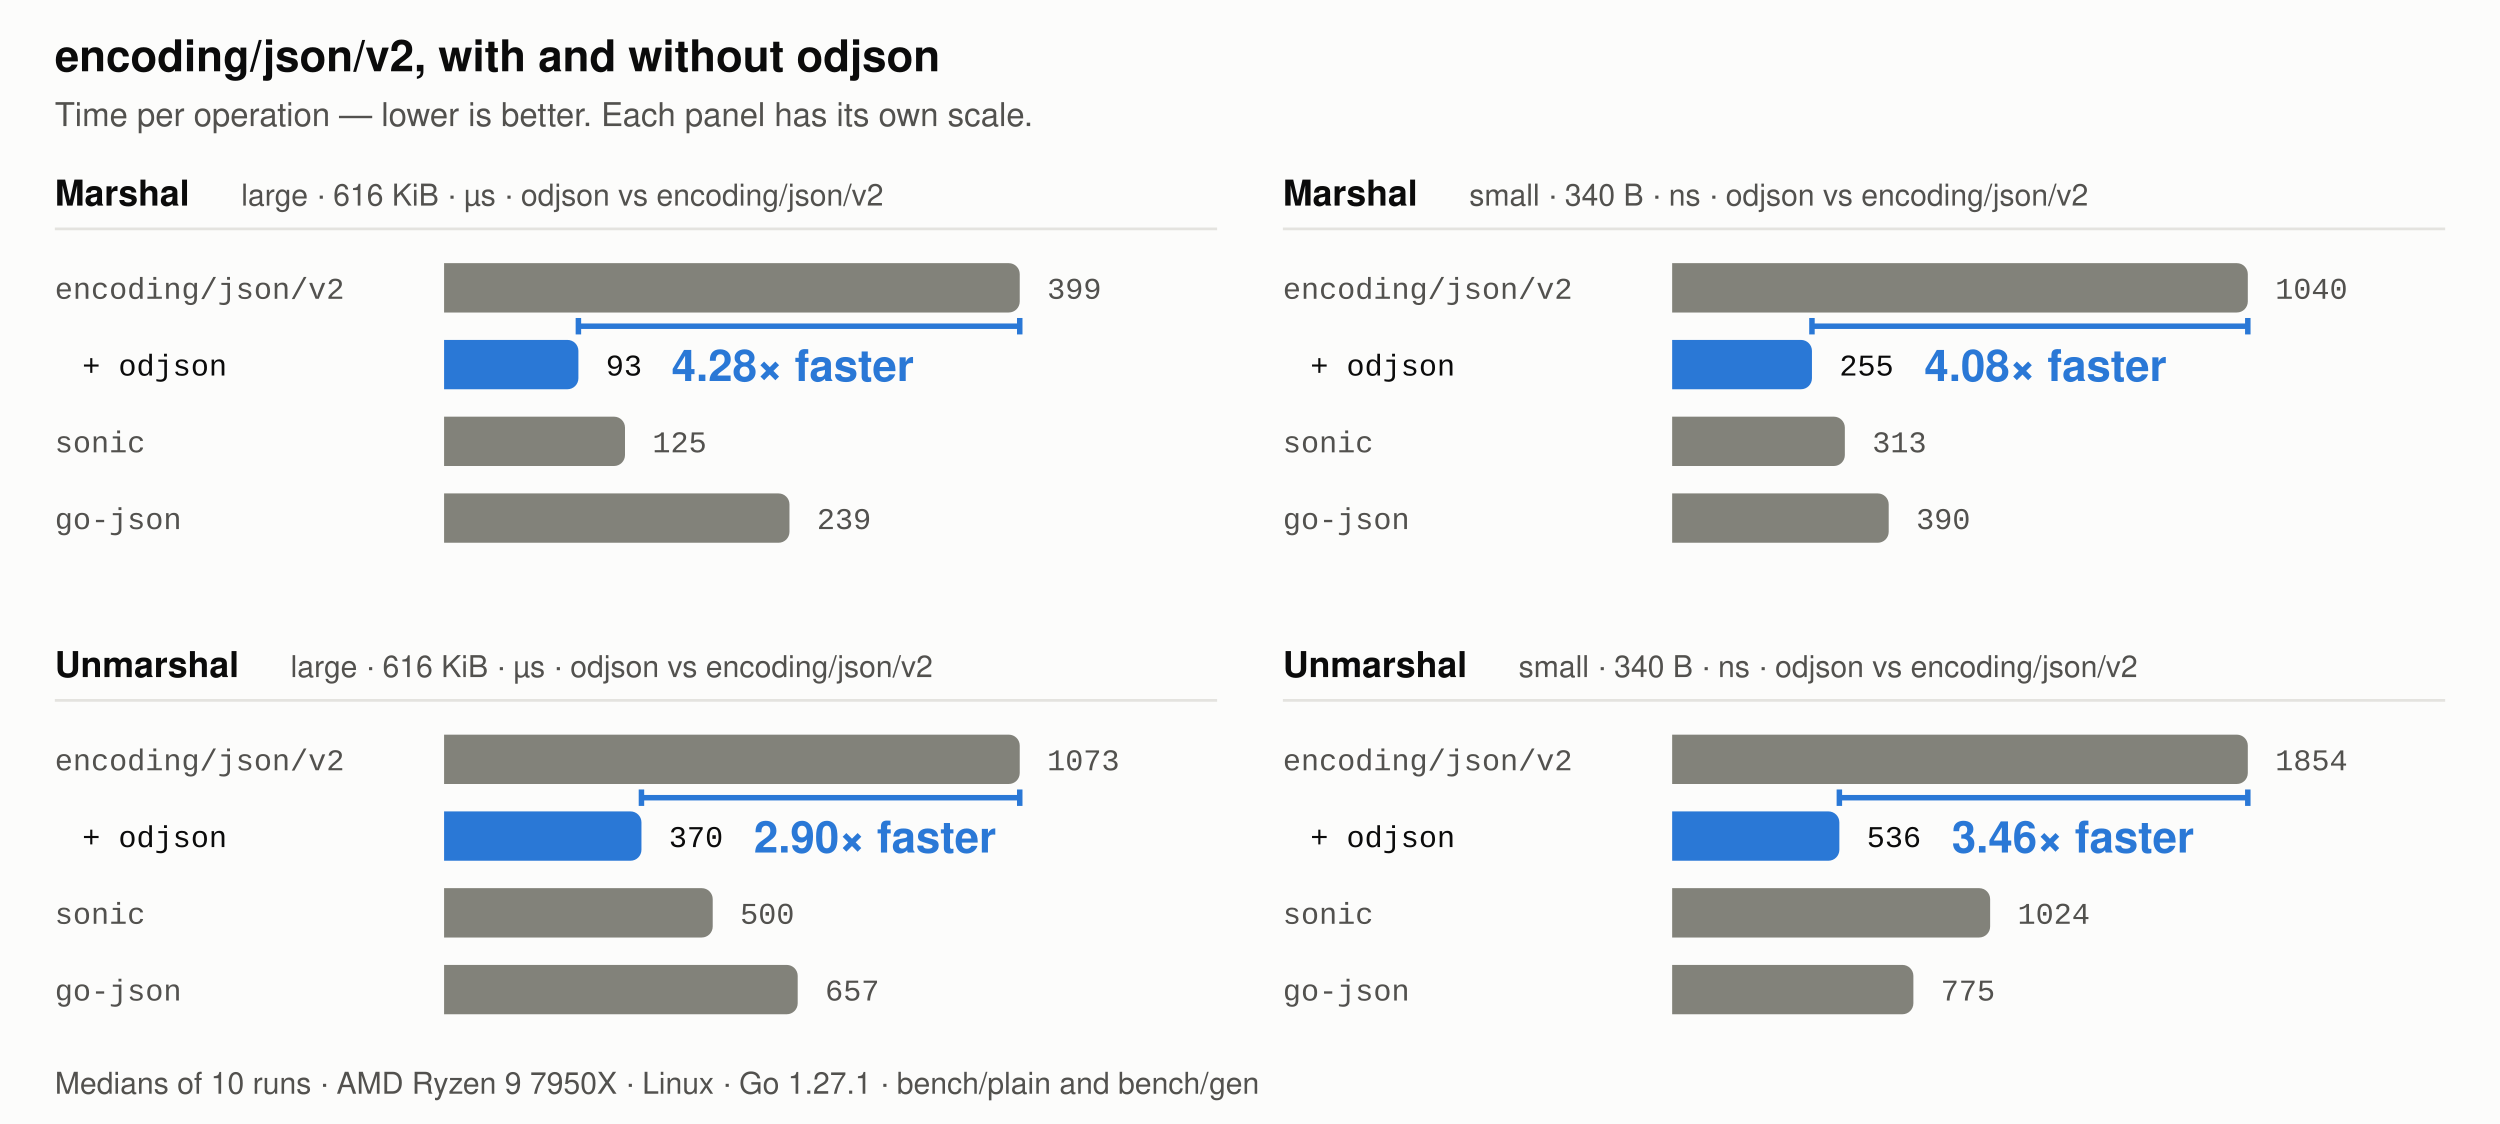
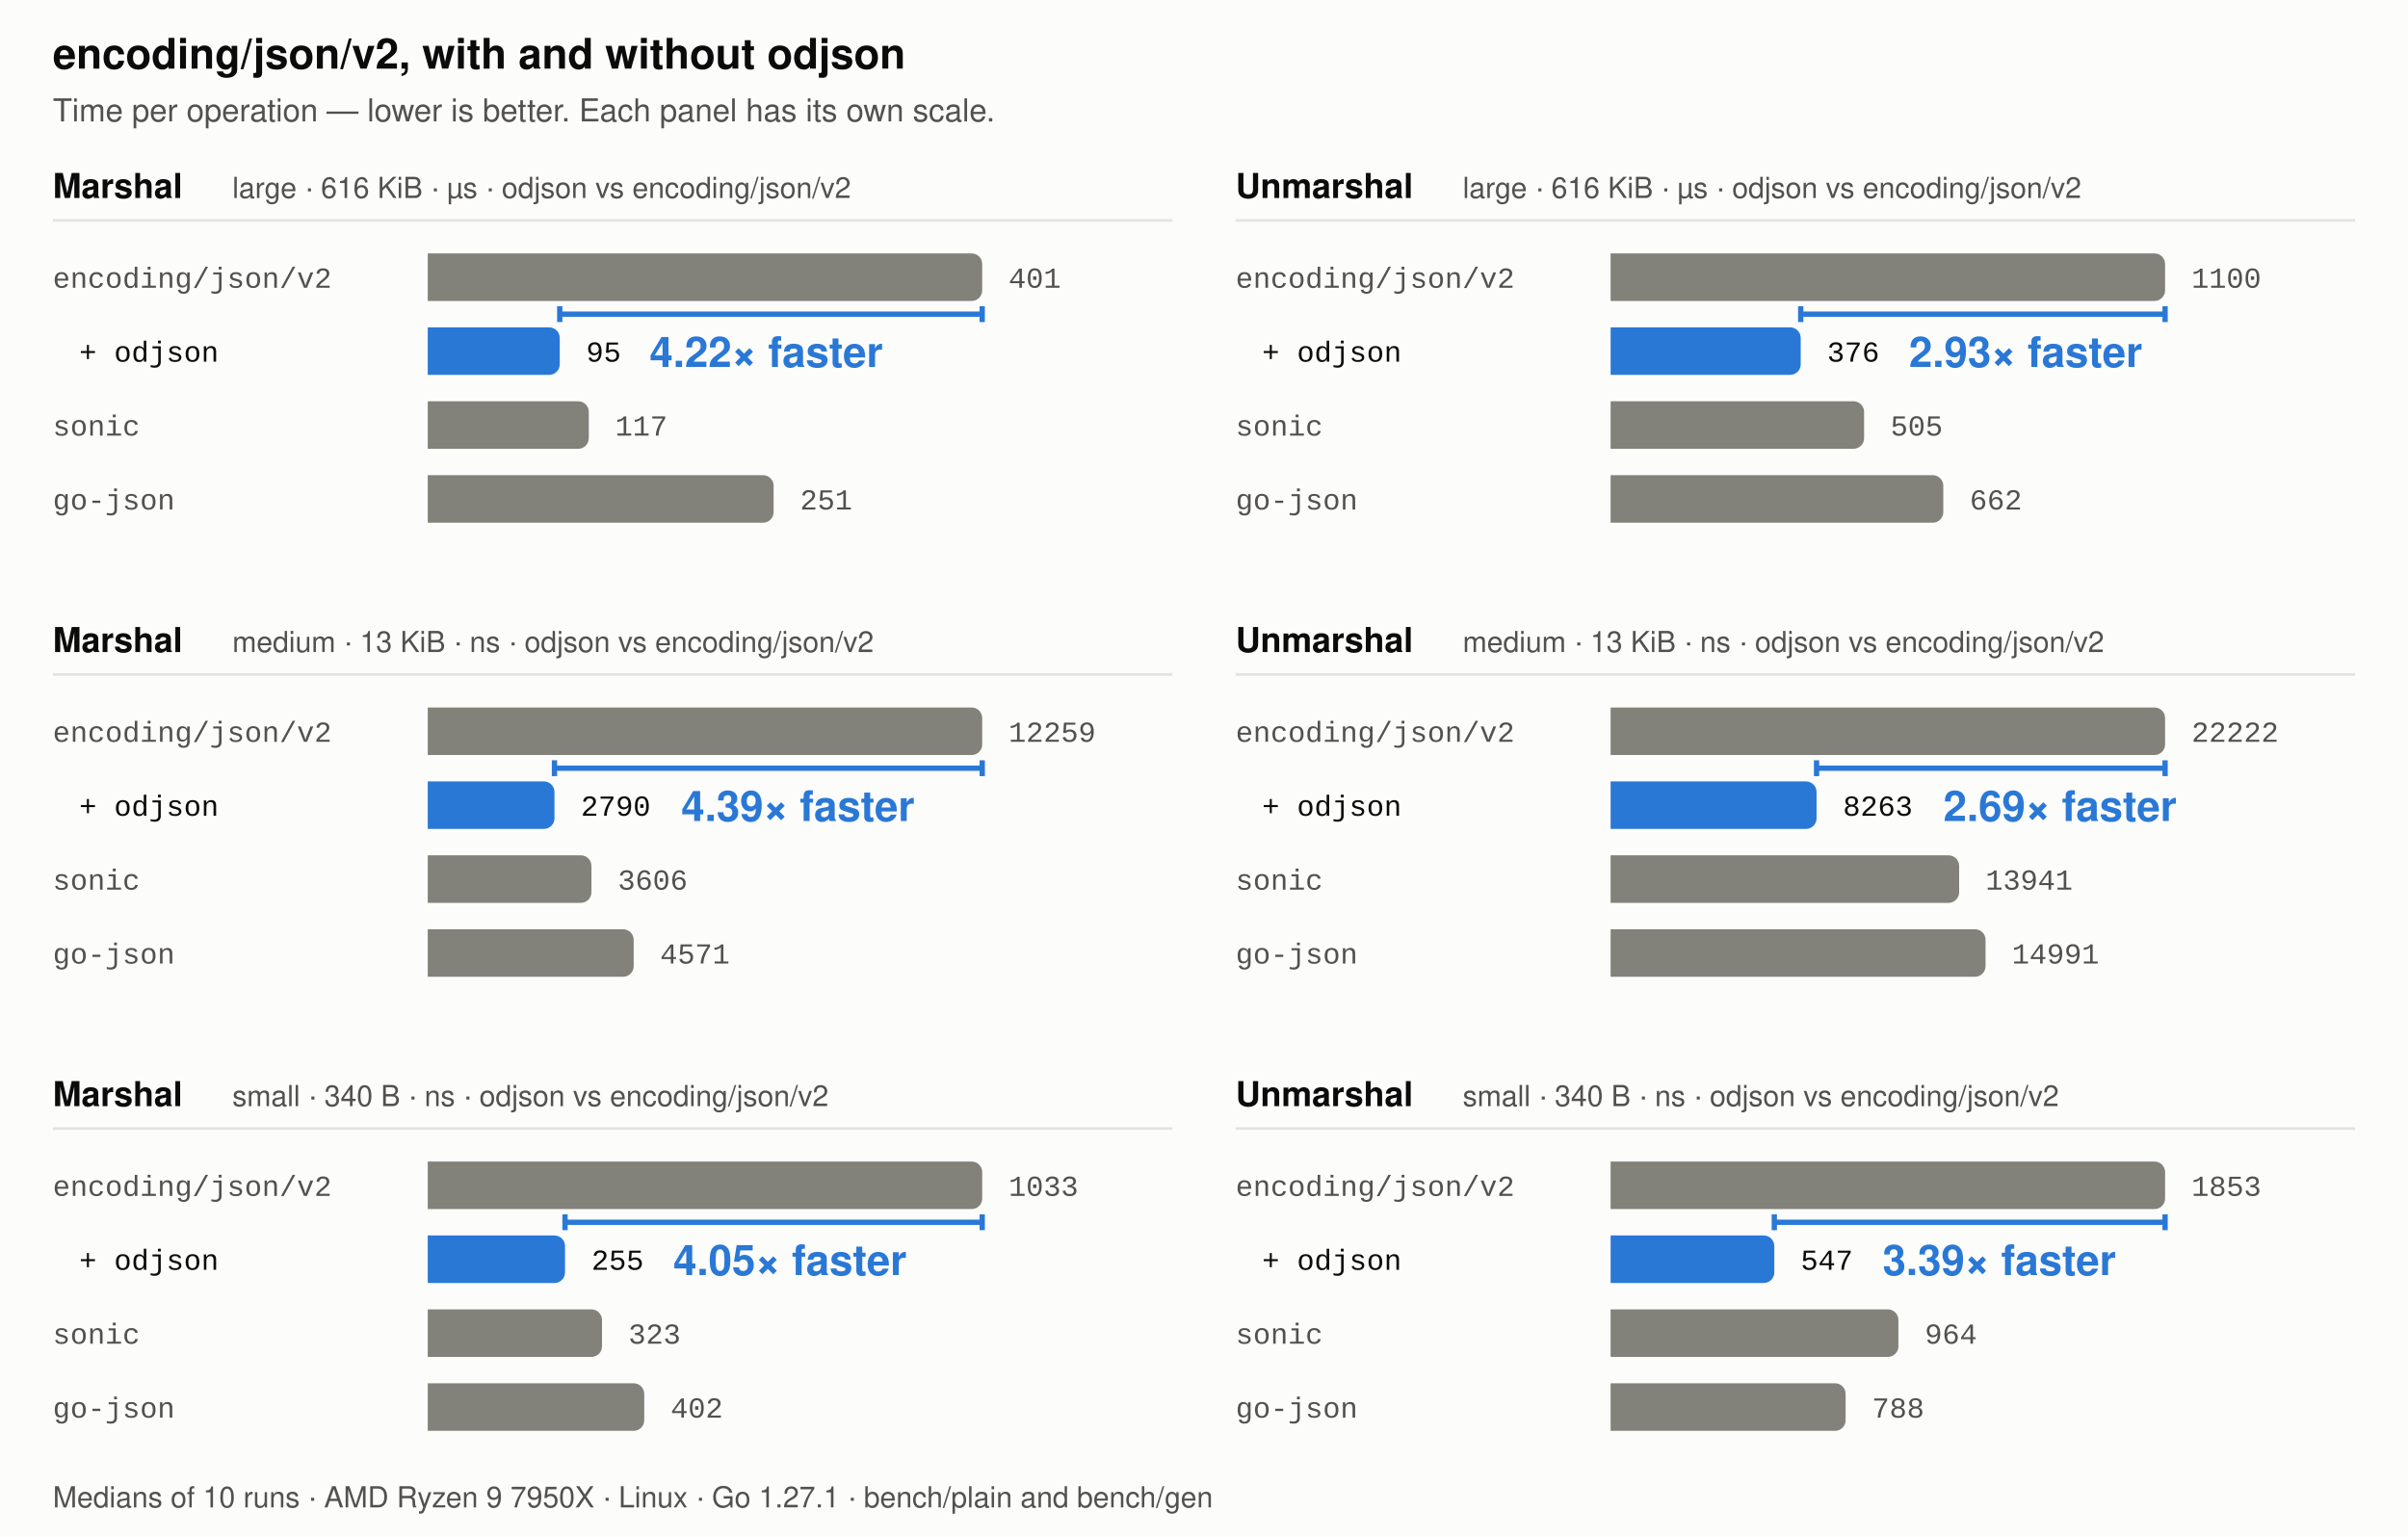
- <svg xmlns="http://www.w3.org/2000/svg" width="912" height="410" viewBox="0 0 912 410" role="img" aria-label="Benchmark comparison, lower is better. Marshal large · 616 KiB: encoding/json/v2 399 µs, + odjson 93 µs, sonic 125 µs, go-json 239 µs. Marshal small · 340 B: encoding/json/v2 1040 ns, + odjson 255 ns, sonic 313 ns, go-json 390 ns. Unmarshal large · 616 KiB: encoding/json/v2 1073 µs, + odjson 370 µs, sonic 500 µs, go-json 657 µs. Unmarshal small · 340 B: encoding/json/v2 1854 ns, + odjson 536 ns, sonic 1024 ns, go-json 775 ns.">
+ <svg xmlns="http://www.w3.org/2000/svg" width="912" height="582" viewBox="0 0 912 582" role="img" aria-label="Benchmark comparison, lower is better. Marshal large · 616 KiB: encoding/json/v2 401 µs, + odjson 95 µs, sonic 117 µs, go-json 251 µs. Marshal medium · 13 KiB: encoding/json/v2 12259 ns, + odjson 2790 ns, sonic 3606 ns, go-json 4571 ns. Marshal small · 340 B: encoding/json/v2 1033 ns, + odjson 255 ns, sonic 323 ns, go-json 402 ns. Unmarshal large · 616 KiB: encoding/json/v2 1100 µs, + odjson 376 µs, sonic 505 µs, go-json 662 µs. Unmarshal medium · 13 KiB: encoding/json/v2 22222 ns, + odjson 8263 ns, sonic 13941 ns, go-json 14991 ns. Unmarshal small · 340 B: encoding/json/v2 1853 ns, + odjson 547 ns, sonic 964 ns, go-json 788 ns.">
  <style>
text{font-family:-apple-system,BlinkMacSystemFont,"Segoe UI",Helvetica,Arial,sans-serif}
.mono{font-family:ui-monospace,SFMono-Regular,Menlo,Consolas,"Liberation Mono",monospace}
.t1{fill:#0b0b0b}.t2{fill:#52514e}
</style>
-   <rect width="912" height="410" fill="#fcfcfb" />
+   <rect width="912" height="582" fill="#fcfcfb" />
  <text class="t1" x="20" y="26" font-size="16" font-weight="600">encoding/json/v2, with and without odjson</text>
  <text class="t2" x="20" y="46" font-size="12">Time per operation — lower is better. Each panel has its own scale.</text>
  <text class="t1" x="20" y="75" font-size="13" font-weight="600">Marshal</text>
  <text class="t2" x="88" y="75" font-size="11">large · 616 KiB · µs · odjson vs encoding/json/v2</text>
  <rect x="20" y="83" width="424" height="1" fill="#e4e3df" />
  <text class="mono t2" x="20" y="109" font-size="11">encoding/json/v2</text>
  <path d="M162 96 h206 a4 4 0 0 1 4 4 v10 a4 4 0 0 1 -4 4 h-206 z" fill="#82827a" />
-   <text class="mono t2" x="382" y="109" font-size="11">399</text>
+   <text class="mono t2" x="382" y="109" font-size="11">401</text>
  <text class="mono t1" x="30" y="137" font-size="11">+ odjson</text>
-   <path d="M162 124 h45 a4 4 0 0 1 4 4 v10 a4 4 0 0 1 -4 4 h-45 z" fill="#2a78d6" />
-   <text class="mono t1" x="221" y="137" font-size="11">93</text>
-   <path d="M211 116 v6 m0 -3 H372 m0 -3 v6" stroke="#2a78d6" stroke-width="2" fill="none" />
-   <text x="245" y="139" font-size="16" font-weight="700" fill="#2a78d6">4.28× faster</text>
+   <path d="M162 124 h46 a4 4 0 0 1 4 4 v10 a4 4 0 0 1 -4 4 h-46 z" fill="#2a78d6" />
+   <text class="mono t1" x="222" y="137" font-size="11">95</text>
+   <path d="M212 116 v6 m0 -3 H372 m0 -3 v6" stroke="#2a78d6" stroke-width="2" fill="none" />
+   <text x="246" y="139" font-size="16" font-weight="700" fill="#2a78d6">4.22× faster</text>
  <text class="mono t2" x="20" y="165" font-size="11">sonic</text>
-   <path d="M162 152 h62 a4 4 0 0 1 4 4 v10 a4 4 0 0 1 -4 4 h-62 z" fill="#82827a" />
-   <text class="mono t2" x="238" y="165" font-size="11">125</text>
+   <path d="M162 152 h57 a4 4 0 0 1 4 4 v10 a4 4 0 0 1 -4 4 h-57 z" fill="#82827a" />
+   <text class="mono t2" x="233" y="165" font-size="11">117</text>
  <text class="mono t2" x="20" y="193" font-size="11">go-json</text>
-   <path d="M162 180 h122 a4 4 0 0 1 4 4 v10 a4 4 0 0 1 -4 4 h-122 z" fill="#82827a" />
-   <text class="mono t2" x="298" y="193" font-size="11">239</text>
-   <text class="t1" x="468" y="75" font-size="13" font-weight="600">Marshal</text>
-   <text class="t2" x="536" y="75" font-size="11">small · 340 B · ns · odjson vs encoding/json/v2</text>
+   <path d="M162 180 h127 a4 4 0 0 1 4 4 v10 a4 4 0 0 1 -4 4 h-127 z" fill="#82827a" />
+   <text class="mono t2" x="303" y="193" font-size="11">251</text>
+   <text class="t1" x="20" y="247" font-size="13" font-weight="600">Marshal</text>
+   <text class="t2" x="88" y="247" font-size="11">medium · 13 KiB · ns · odjson vs encoding/json/v2</text>
+   <rect x="20" y="255" width="424" height="1" fill="#e4e3df" />
+   <text class="mono t2" x="20" y="281" font-size="11">encoding/json/v2</text>
+   <path d="M162 268 h206 a4 4 0 0 1 4 4 v10 a4 4 0 0 1 -4 4 h-206 z" fill="#82827a" />
+   <text class="mono t2" x="382" y="281" font-size="11">12259</text>
+   <text class="mono t1" x="30" y="309" font-size="11">+ odjson</text>
+   <path d="M162 296 h44 a4 4 0 0 1 4 4 v10 a4 4 0 0 1 -4 4 h-44 z" fill="#2a78d6" />
+   <text class="mono t1" x="220" y="309" font-size="11">2790</text>
+   <path d="M210 288 v6 m0 -3 H372 m0 -3 v6" stroke="#2a78d6" stroke-width="2" fill="none" />
+   <text x="258" y="311" font-size="16" font-weight="700" fill="#2a78d6">4.39× faster</text>
+   <text class="mono t2" x="20" y="337" font-size="11">sonic</text>
+   <path d="M162 324 h58 a4 4 0 0 1 4 4 v10 a4 4 0 0 1 -4 4 h-58 z" fill="#82827a" />
+   <text class="mono t2" x="234" y="337" font-size="11">3606</text>
+   <text class="mono t2" x="20" y="365" font-size="11">go-json</text>
+   <path d="M162 352 h74 a4 4 0 0 1 4 4 v10 a4 4 0 0 1 -4 4 h-74 z" fill="#82827a" />
+   <text class="mono t2" x="250" y="365" font-size="11">4571</text>
+   <text class="t1" x="20" y="419" font-size="13" font-weight="600">Marshal</text>
+   <text class="t2" x="88" y="419" font-size="11">small · 340 B · ns · odjson vs encoding/json/v2</text>
+   <rect x="20" y="427" width="424" height="1" fill="#e4e3df" />
+   <text class="mono t2" x="20" y="453" font-size="11">encoding/json/v2</text>
+   <path d="M162 440 h206 a4 4 0 0 1 4 4 v10 a4 4 0 0 1 -4 4 h-206 z" fill="#82827a" />
+   <text class="mono t2" x="382" y="453" font-size="11">1033</text>
+   <text class="mono t1" x="30" y="481" font-size="11">+ odjson</text>
+   <path d="M162 468 h48 a4 4 0 0 1 4 4 v10 a4 4 0 0 1 -4 4 h-48 z" fill="#2a78d6" />
+   <text class="mono t1" x="224" y="481" font-size="11">255</text>
+   <path d="M214 460 v6 m0 -3 H372 m0 -3 v6" stroke="#2a78d6" stroke-width="2" fill="none" />
+   <text x="255" y="483" font-size="16" font-weight="700" fill="#2a78d6">4.05× faster</text>
+   <text class="mono t2" x="20" y="509" font-size="11">sonic</text>
+   <path d="M162 496 h62 a4 4 0 0 1 4 4 v10 a4 4 0 0 1 -4 4 h-62 z" fill="#82827a" />
+   <text class="mono t2" x="238" y="509" font-size="11">323</text>
+   <text class="mono t2" x="20" y="537" font-size="11">go-json</text>
+   <path d="M162 524 h78 a4 4 0 0 1 4 4 v10 a4 4 0 0 1 -4 4 h-78 z" fill="#82827a" />
+   <text class="mono t2" x="254" y="537" font-size="11">402</text>
+   <text class="t1" x="468" y="75" font-size="13" font-weight="600">Unmarshal</text>
+   <text class="t2" x="554" y="75" font-size="11">large · 616 KiB · µs · odjson vs encoding/json/v2</text>
  <rect x="468" y="83" width="424" height="1" fill="#e4e3df" />
  <text class="mono t2" x="468" y="109" font-size="11">encoding/json/v2</text>
  <path d="M610 96 h206 a4 4 0 0 1 4 4 v10 a4 4 0 0 1 -4 4 h-206 z" fill="#82827a" />
-   <text class="mono t2" x="830" y="109" font-size="11">1040</text>
+   <text class="mono t2" x="830" y="109" font-size="11">1100</text>
  <text class="mono t1" x="478" y="137" font-size="11">+ odjson</text>
-   <path d="M610 124 h47 a4 4 0 0 1 4 4 v10 a4 4 0 0 1 -4 4 h-47 z" fill="#2a78d6" />
-   <text class="mono t1" x="671" y="137" font-size="11">255</text>
-   <path d="M661 116 v6 m0 -3 H820 m0 -3 v6" stroke="#2a78d6" stroke-width="2" fill="none" />
-   <text x="702" y="139" font-size="16" font-weight="700" fill="#2a78d6">4.08× faster</text>
+   <path d="M610 124 h68 a4 4 0 0 1 4 4 v10 a4 4 0 0 1 -4 4 h-68 z" fill="#2a78d6" />
+   <text class="mono t1" x="692" y="137" font-size="11">376</text>
+   <path d="M682 116 v6 m0 -3 H820 m0 -3 v6" stroke="#2a78d6" stroke-width="2" fill="none" />
+   <text x="723" y="139" font-size="16" font-weight="700" fill="#2a78d6">2.93× faster</text>
  <text class="mono t2" x="468" y="165" font-size="11">sonic</text>
-   <path d="M610 152 h59 a4 4 0 0 1 4 4 v10 a4 4 0 0 1 -4 4 h-59 z" fill="#82827a" />
-   <text class="mono t2" x="683" y="165" font-size="11">313</text>
+   <path d="M610 152 h92 a4 4 0 0 1 4 4 v10 a4 4 0 0 1 -4 4 h-92 z" fill="#82827a" />
+   <text class="mono t2" x="716" y="165" font-size="11">505</text>
  <text class="mono t2" x="468" y="193" font-size="11">go-json</text>
-   <path d="M610 180 h75 a4 4 0 0 1 4 4 v10 a4 4 0 0 1 -4 4 h-75 z" fill="#82827a" />
-   <text class="mono t2" x="699" y="193" font-size="11">390</text>
-   <text class="t1" x="20" y="247" font-size="13" font-weight="600">Unmarshal</text>
-   <text class="t2" x="106" y="247" font-size="11">large · 616 KiB · µs · odjson vs encoding/json/v2</text>
-   <rect x="20" y="255" width="424" height="1" fill="#e4e3df" />
-   <text class="mono t2" x="20" y="281" font-size="11">encoding/json/v2</text>
-   <path d="M162 268 h206 a4 4 0 0 1 4 4 v10 a4 4 0 0 1 -4 4 h-206 z" fill="#82827a" />
-   <text class="mono t2" x="382" y="281" font-size="11">1073</text>
-   <text class="mono t1" x="30" y="309" font-size="11">+ odjson</text>
-   <path d="M162 296 h68 a4 4 0 0 1 4 4 v10 a4 4 0 0 1 -4 4 h-68 z" fill="#2a78d6" />
-   <text class="mono t1" x="244" y="309" font-size="11">370</text>
-   <path d="M234 288 v6 m0 -3 H372 m0 -3 v6" stroke="#2a78d6" stroke-width="2" fill="none" />
-   <text x="275" y="311" font-size="16" font-weight="700" fill="#2a78d6">2.90× faster</text>
-   <text class="mono t2" x="20" y="337" font-size="11">sonic</text>
-   <path d="M162 324 h94 a4 4 0 0 1 4 4 v10 a4 4 0 0 1 -4 4 h-94 z" fill="#82827a" />
-   <text class="mono t2" x="270" y="337" font-size="11">500</text>
-   <text class="mono t2" x="20" y="365" font-size="11">go-json</text>
-   <path d="M162 352 h125 a4 4 0 0 1 4 4 v10 a4 4 0 0 1 -4 4 h-125 z" fill="#82827a" />
-   <text class="mono t2" x="301" y="365" font-size="11">657</text>
+   <path d="M610 180 h122 a4 4 0 0 1 4 4 v10 a4 4 0 0 1 -4 4 h-122 z" fill="#82827a" />
+   <text class="mono t2" x="746" y="193" font-size="11">662</text>
  <text class="t1" x="468" y="247" font-size="13" font-weight="600">Unmarshal</text>
-   <text class="t2" x="554" y="247" font-size="11">small · 340 B · ns · odjson vs encoding/json/v2</text>
+   <text class="t2" x="554" y="247" font-size="11">medium · 13 KiB · ns · odjson vs encoding/json/v2</text>
  <rect x="468" y="255" width="424" height="1" fill="#e4e3df" />
  <text class="mono t2" x="468" y="281" font-size="11">encoding/json/v2</text>
  <path d="M610 268 h206 a4 4 0 0 1 4 4 v10 a4 4 0 0 1 -4 4 h-206 z" fill="#82827a" />
-   <text class="mono t2" x="830" y="281" font-size="11">1854</text>
+   <text class="mono t2" x="830" y="281" font-size="11">22222</text>
  <text class="mono t1" x="478" y="309" font-size="11">+ odjson</text>
-   <path d="M610 296 h57 a4 4 0 0 1 4 4 v10 a4 4 0 0 1 -4 4 h-57 z" fill="#2a78d6" />
-   <text class="mono t1" x="681" y="309" font-size="11">536</text>
-   <path d="M671 288 v6 m0 -3 H820 m0 -3 v6" stroke="#2a78d6" stroke-width="2" fill="none" />
-   <text x="712" y="311" font-size="16" font-weight="700" fill="#2a78d6">3.46× faster</text>
+   <path d="M610 296 h74 a4 4 0 0 1 4 4 v10 a4 4 0 0 1 -4 4 h-74 z" fill="#2a78d6" />
+   <text class="mono t1" x="698" y="309" font-size="11">8263</text>
+   <path d="M688 288 v6 m0 -3 H820 m0 -3 v6" stroke="#2a78d6" stroke-width="2" fill="none" />
+   <text x="736" y="311" font-size="16" font-weight="700" fill="#2a78d6">2.69× faster</text>
  <text class="mono t2" x="468" y="337" font-size="11">sonic</text>
-   <path d="M610 324 h112 a4 4 0 0 1 4 4 v10 a4 4 0 0 1 -4 4 h-112 z" fill="#82827a" />
-   <text class="mono t2" x="736" y="337" font-size="11">1024</text>
+   <path d="M610 324 h128 a4 4 0 0 1 4 4 v10 a4 4 0 0 1 -4 4 h-128 z" fill="#82827a" />
+   <text class="mono t2" x="752" y="337" font-size="11">13941</text>
  <text class="mono t2" x="468" y="365" font-size="11">go-json</text>
-   <path d="M610 352 h84 a4 4 0 0 1 4 4 v10 a4 4 0 0 1 -4 4 h-84 z" fill="#82827a" />
-   <text class="mono t2" x="708" y="365" font-size="11">775</text>
-   <text class="t2" x="20" y="399" font-size="11">Medians of 10 runs · AMD Ryzen 9 7950X · Linux · Go 1.27.1 · bench/plain and bench/gen</text>
+   <path d="M610 352 h138 a4 4 0 0 1 4 4 v10 a4 4 0 0 1 -4 4 h-138 z" fill="#82827a" />
+   <text class="mono t2" x="762" y="365" font-size="11">14991</text>
+   <text class="t1" x="468" y="419" font-size="13" font-weight="600">Unmarshal</text>
+   <text class="t2" x="554" y="419" font-size="11">small · 340 B · ns · odjson vs encoding/json/v2</text>
+   <rect x="468" y="427" width="424" height="1" fill="#e4e3df" />
+   <text class="mono t2" x="468" y="453" font-size="11">encoding/json/v2</text>
+   <path d="M610 440 h206 a4 4 0 0 1 4 4 v10 a4 4 0 0 1 -4 4 h-206 z" fill="#82827a" />
+   <text class="mono t2" x="830" y="453" font-size="11">1853</text>
+   <text class="mono t1" x="478" y="481" font-size="11">+ odjson</text>
+   <path d="M610 468 h58 a4 4 0 0 1 4 4 v10 a4 4 0 0 1 -4 4 h-58 z" fill="#2a78d6" />
+   <text class="mono t1" x="682" y="481" font-size="11">547</text>
+   <path d="M672 460 v6 m0 -3 H820 m0 -3 v6" stroke="#2a78d6" stroke-width="2" fill="none" />
+   <text x="713" y="483" font-size="16" font-weight="700" fill="#2a78d6">3.39× faster</text>
+   <text class="mono t2" x="468" y="509" font-size="11">sonic</text>
+   <path d="M610 496 h105 a4 4 0 0 1 4 4 v10 a4 4 0 0 1 -4 4 h-105 z" fill="#82827a" />
+   <text class="mono t2" x="729" y="509" font-size="11">964</text>
+   <text class="mono t2" x="468" y="537" font-size="11">go-json</text>
+   <path d="M610 524 h85 a4 4 0 0 1 4 4 v10 a4 4 0 0 1 -4 4 h-85 z" fill="#82827a" />
+   <text class="mono t2" x="709" y="537" font-size="11">788</text>
+   <text class="t2" x="20" y="571" font-size="11">Medians of 10 runs · AMD Ryzen 9 7950X · Linux · Go 1.27.1 · bench/plain and bench/gen</text>
</svg>
